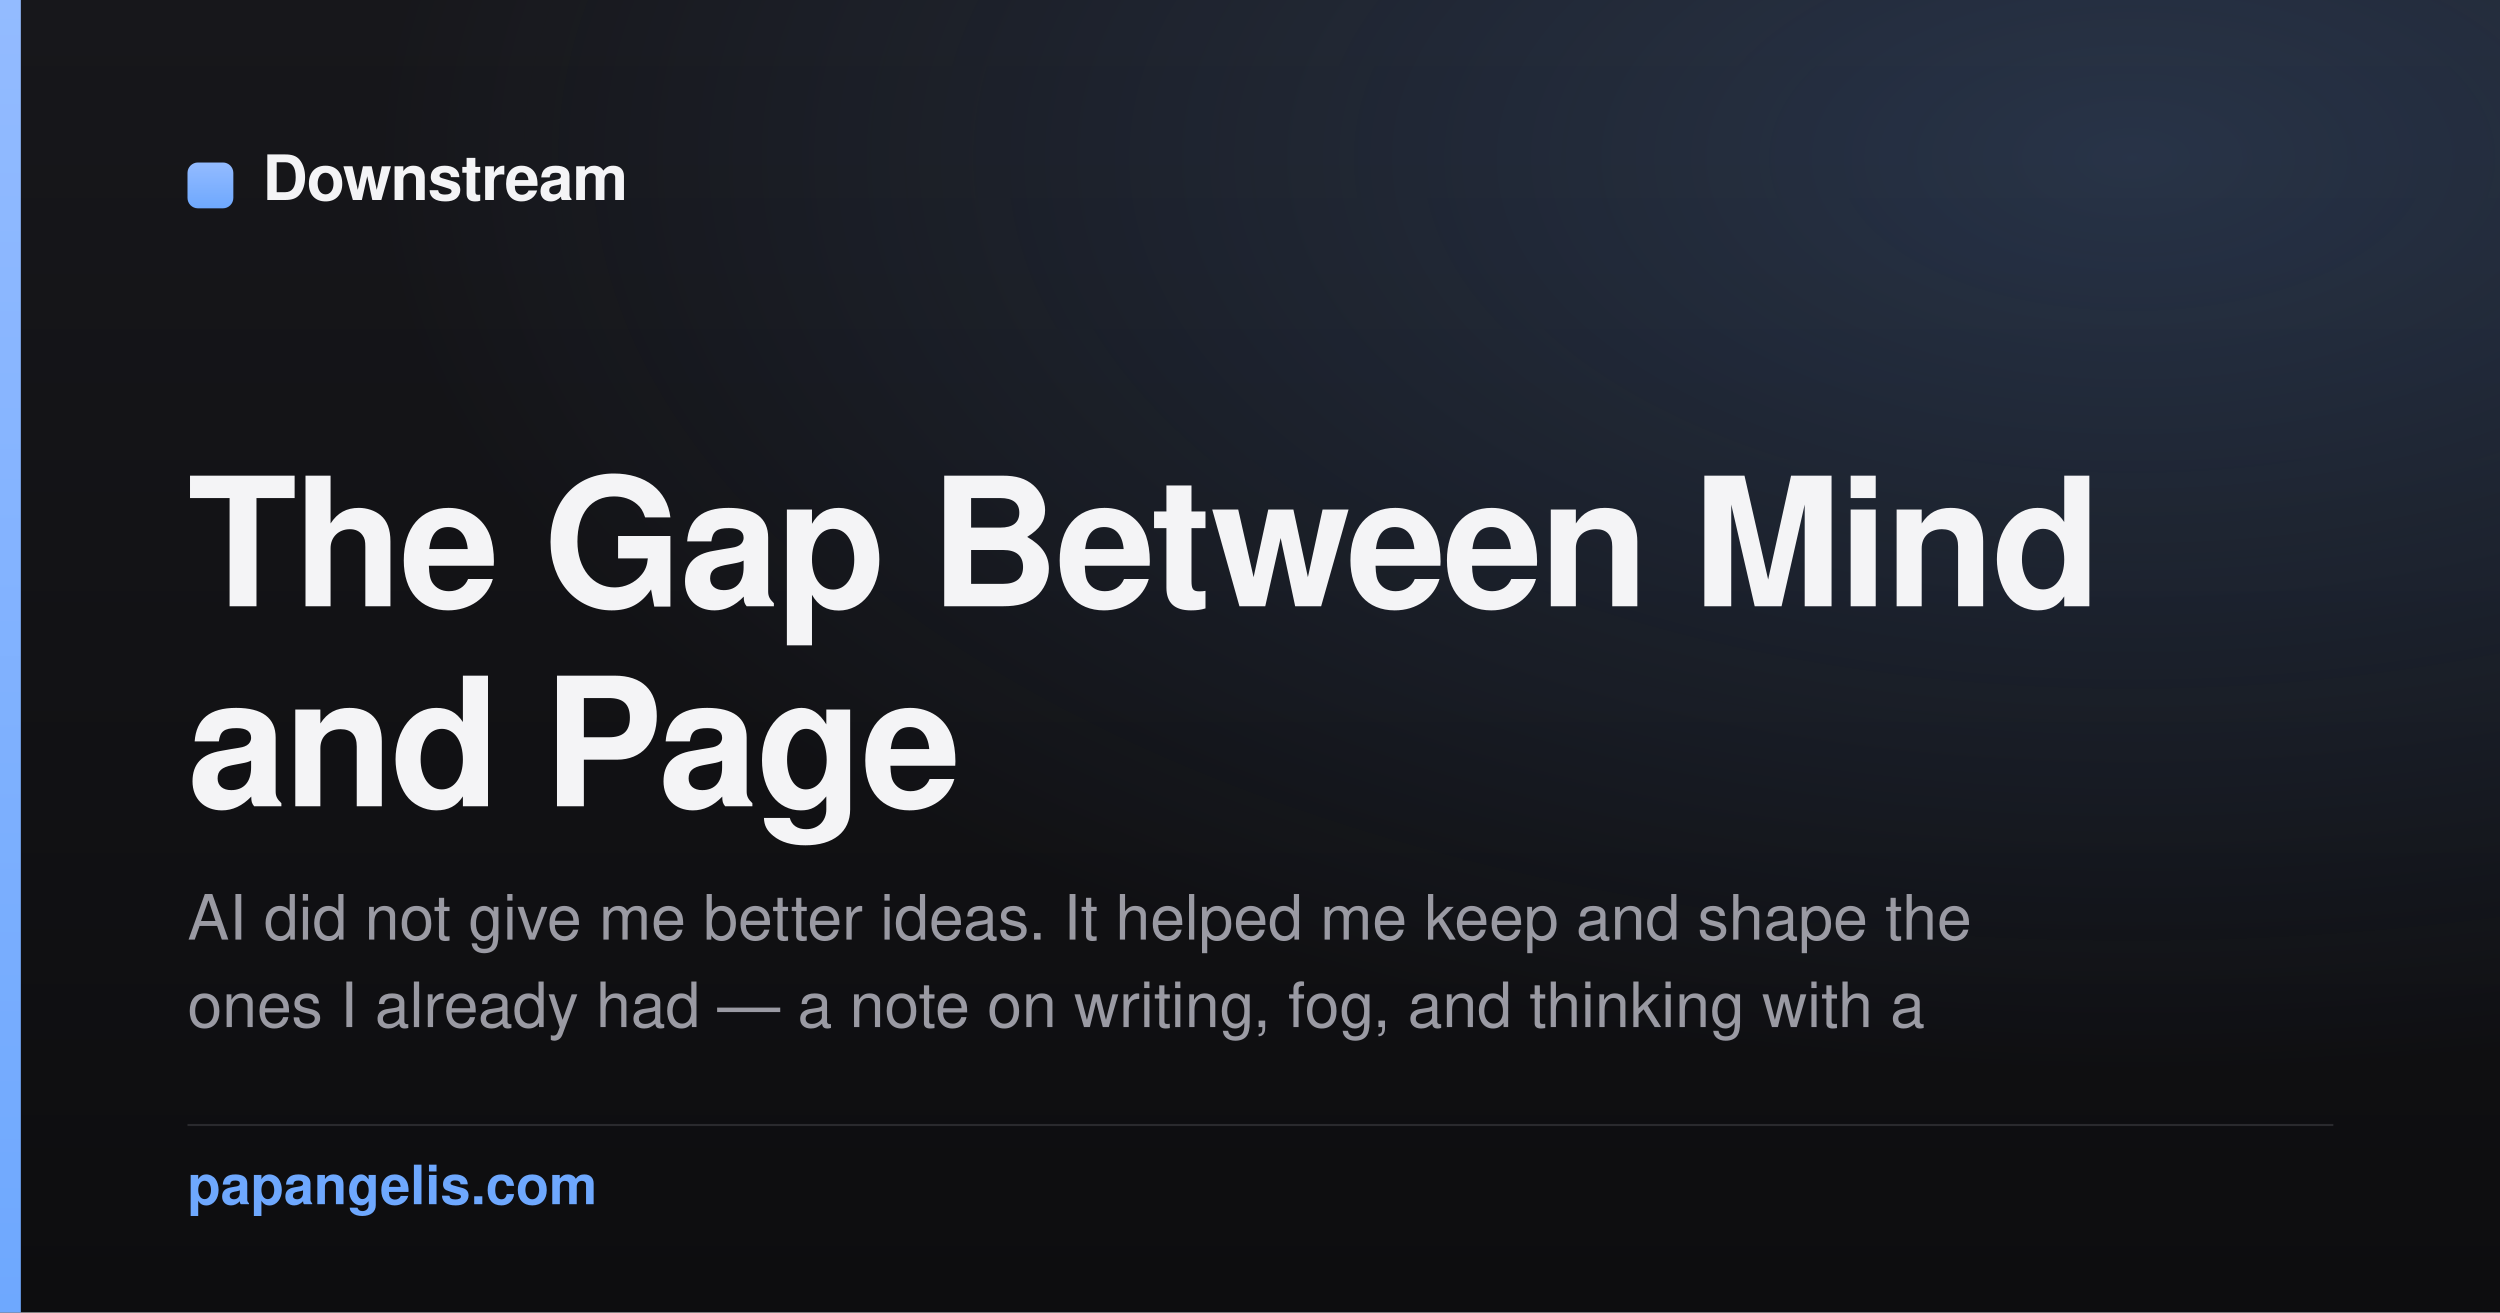
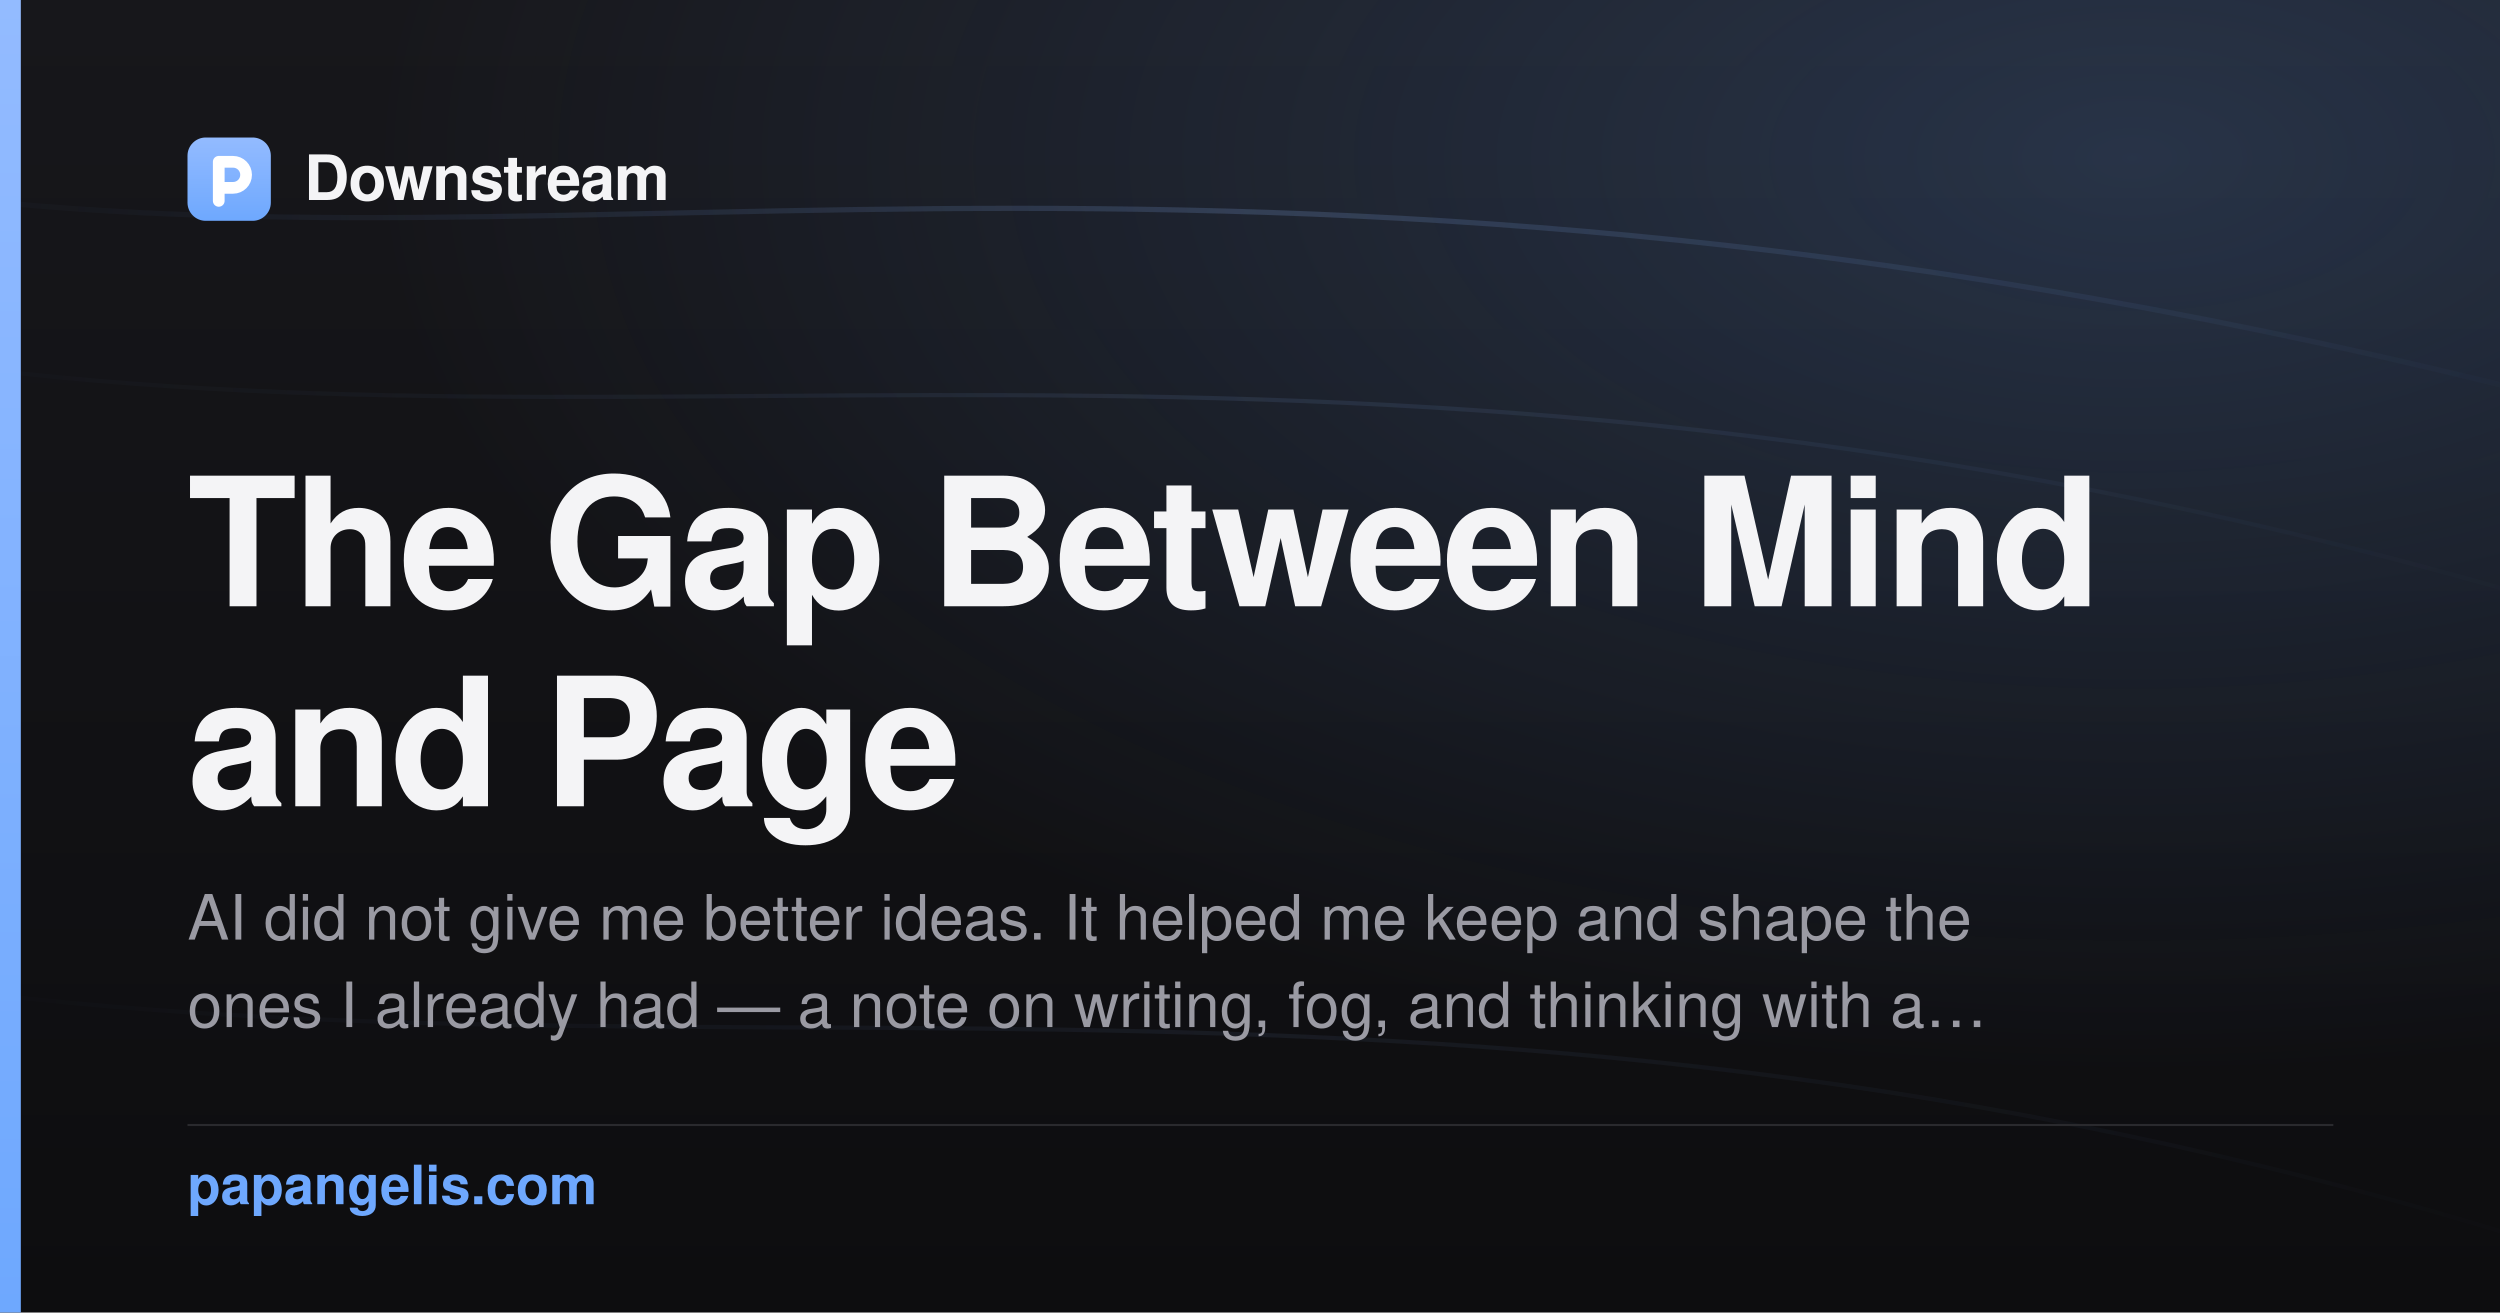
<svg xmlns="http://www.w3.org/2000/svg" width="1200" height="630" viewBox="0 0 1200 630">
  <defs>
    <linearGradient id="bg" x1="0" y1="0" x2="0" y2="1">
      <stop offset="0" stop-color="#17171b" />
      <stop offset="1" stop-color="#0d0d0f" />
    </linearGradient>
    <radialGradient id="glow" cx="0.85" cy="0.12" r="0.7">
      <stop offset="0" stop-color="#6ea8fe" stop-opacity="0.20" />
      <stop offset="1" stop-color="#6ea8fe" stop-opacity="0" />
    </radialGradient>
    <linearGradient id="bar" x1="0" y1="0" x2="0" y2="1">
      <stop offset="0" stop-color="#93bbff" />
      <stop offset="1" stop-color="#6ea8fe" />
    </linearGradient>
+     <linearGradient id="stream" x1="0" y1="0" x2="1" y2="0">
+       <stop offset="0" stop-color="#6ea8fe" stop-opacity="0" />
+       <stop offset="0.5" stop-color="#93bbff" />
+       <stop offset="1" stop-color="#6ea8fe" stop-opacity="0" />
+     </linearGradient>
  </defs>
  <g font-family="'Helvetica Neue', Helvetica, Arial, sans-serif">
    <rect width="1200" height="630" fill="url(#bg)" />
    <rect width="1200" height="630" fill="url(#glow)" />
+     <path d="M -60 90 C 280 140, 620 30, 1260 200" fill="none" stroke="url(#stream)" stroke-width="2.5" stroke-opacity="0.18" />
+     <path d="M -60 170 C 320 230, 680 120, 1260 300" fill="none" stroke="url(#stream)" stroke-width="2" stroke-opacity="0.1" />
+     <path d="M -60 470 C 340 530, 720 430, 1260 610" fill="none" stroke="url(#stream)" stroke-width="2" stroke-opacity="0.07" />
    <rect x="0" y="0" width="10" height="630" fill="url(#bar)" />
    <g>
-       <rect x="90" y="78" width="22" height="22" rx="5" fill="url(#bar)" />
-       <text x="126" y="96" font-size="30" font-weight="700" letter-spacing="-0.5" fill="#f4f4f6">Downstream</text>
+       <g>
+         <rect x="90" y="66" width="40" height="40" rx="8.75" fill="url(#bar)" />
+         <path d="M 105 96.417 V 77.667 h 6.875 a 6.25 6.25 0 0 1 0 12.5 H 105" fill="none" stroke="#ffffff" stroke-width="5.625" stroke-linecap="round" stroke-linejoin="round" />
+       </g>
+       <text x="146" y="96" font-size="30" font-weight="700" letter-spacing="-0.5" fill="#f4f4f6">Downstream</text>
    </g>
    <text x="90" y="291" font-size="86" font-weight="700" letter-spacing="-1.5" fill="#f4f4f6">The Gap Between Mind</text>
    <text x="90" y="387" font-size="86" font-weight="700" letter-spacing="-1.5" fill="#f4f4f6">and Page</text>
    <text x="90" y="451" font-size="30" font-weight="400" fill="#9a9aa3">AI did not give me better ideas. It helped me keep and shape the</text>
-     <text x="90" y="493" font-size="30" font-weight="400" fill="#9a9aa3">ones I already had — a note on writing, fog, and thinking with a</text>
+     <text x="90" y="493" font-size="30" font-weight="400" fill="#9a9aa3">ones I already had — a note on writing, fog, and thinking with a…</text>
    <line x1="90" y1="540" x2="1120" y2="540" stroke="#2a2a2e" stroke-width="1" />
    <text x="90" y="578" font-size="26" font-weight="600" fill="#6ea8fe">papangelis.com</text>
  </g>
</svg>
